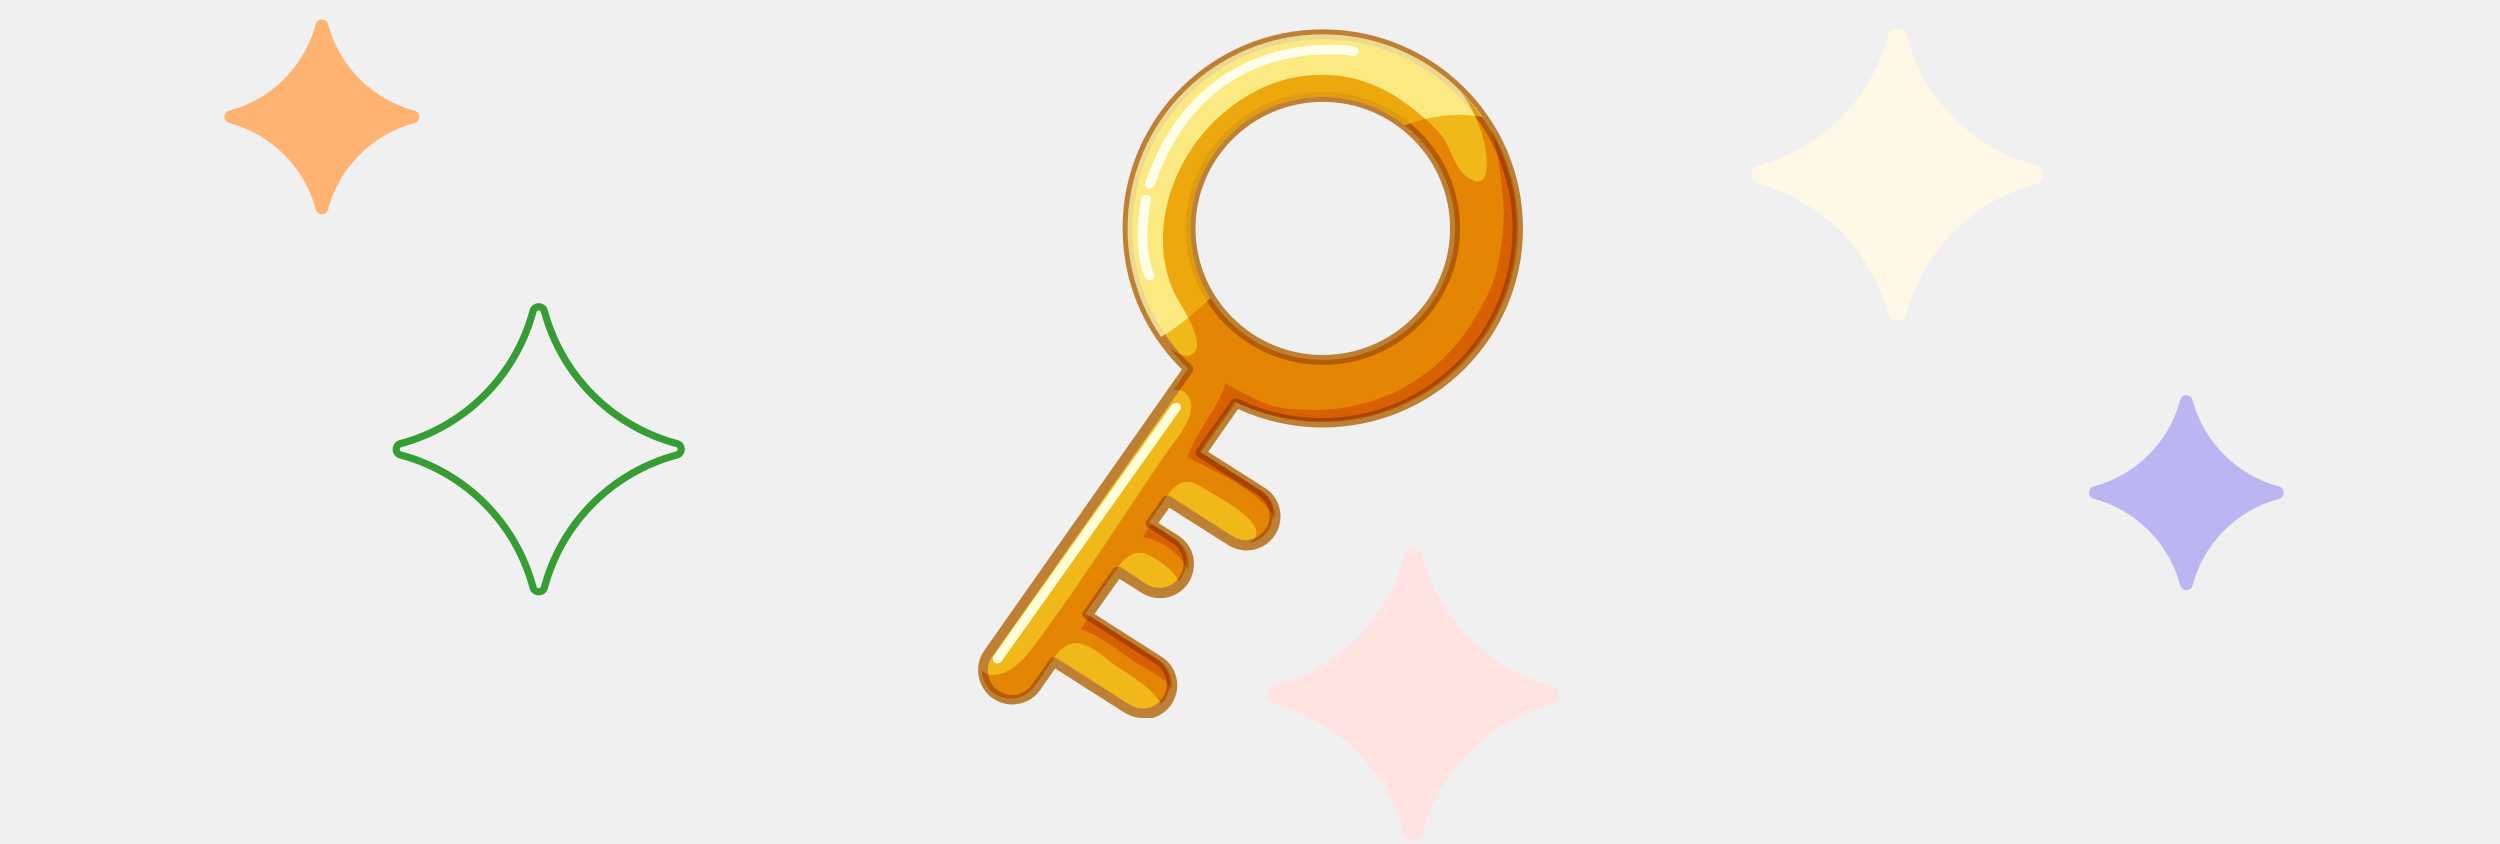
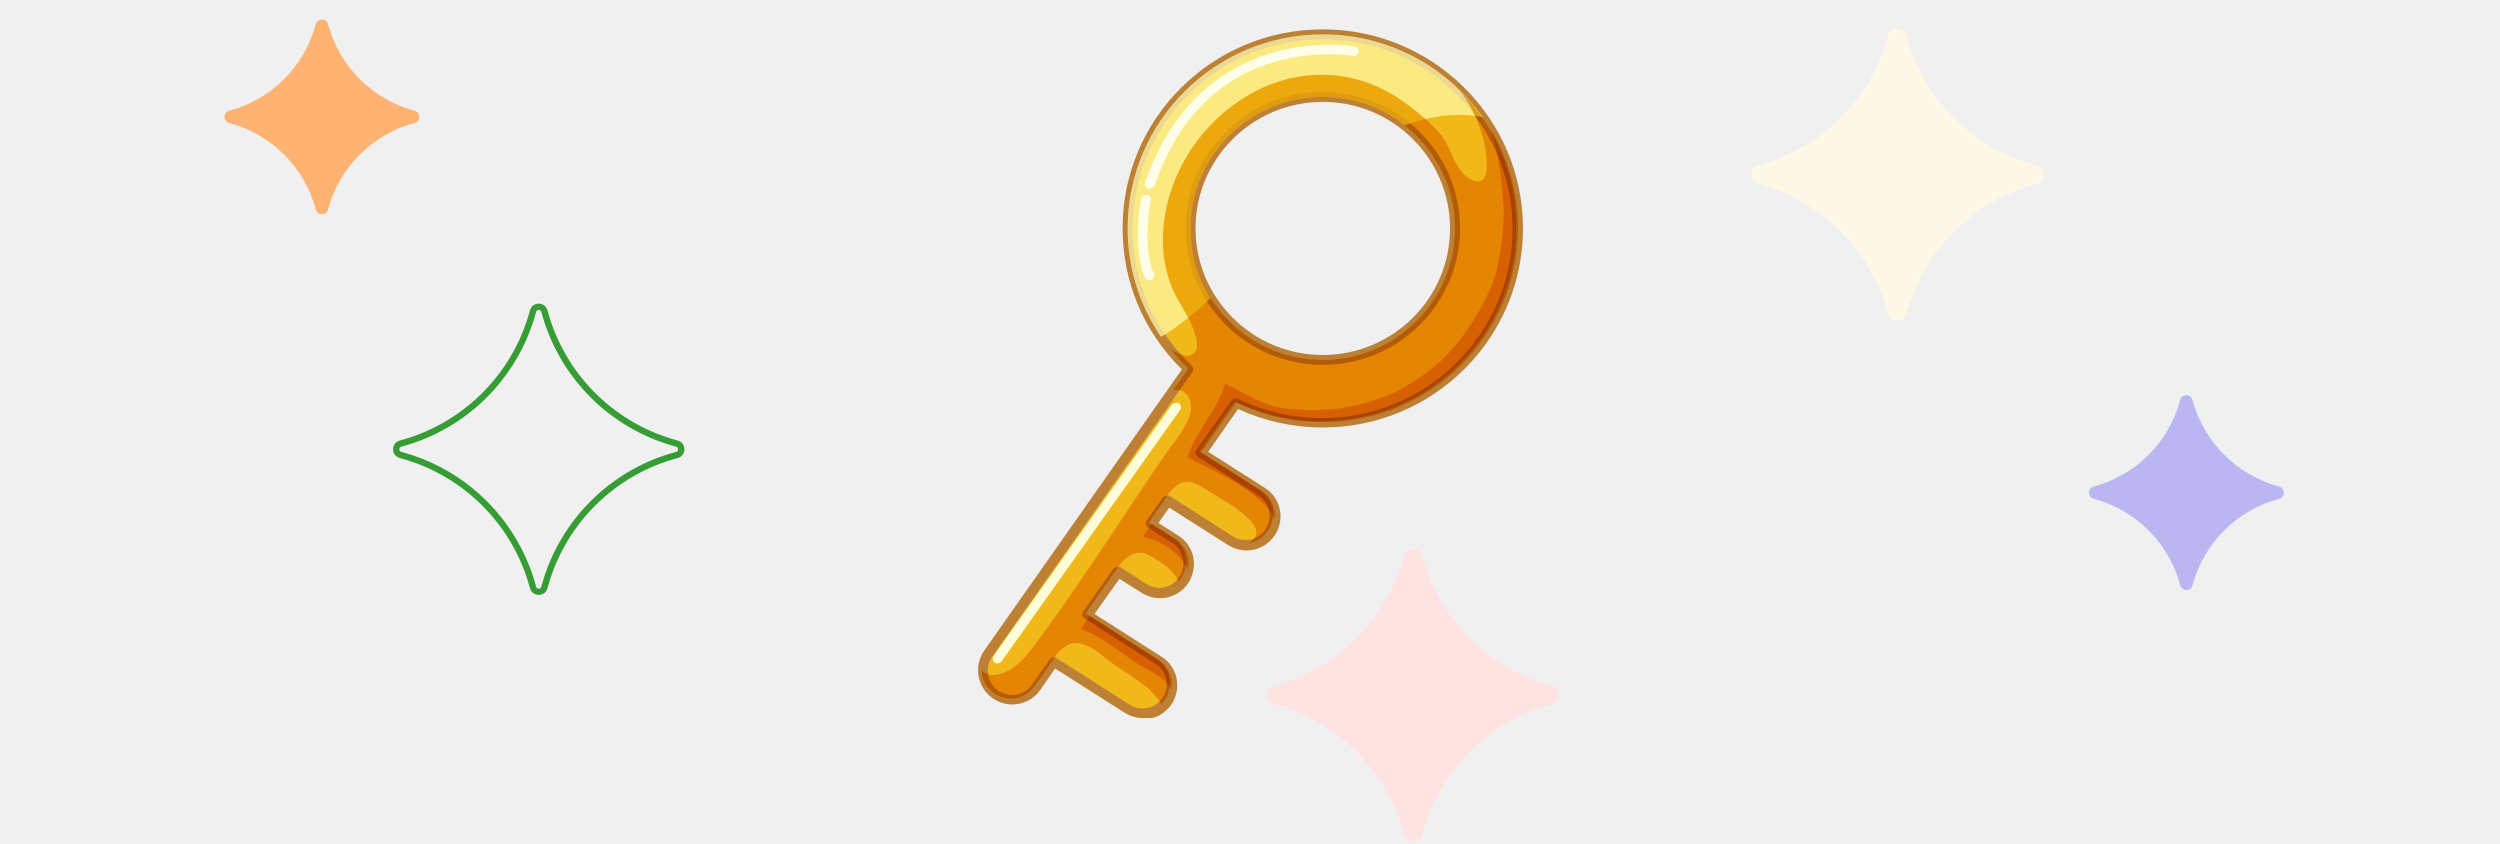
<svg xmlns="http://www.w3.org/2000/svg" width="394" height="133" viewBox="0 0 394 133" fill="none">
  <path d="M224.156 87.608C223.761 86.129 221.661 86.129 221.266 87.608C218.597 97.607 210.787 105.416 200.789 108.085C199.309 108.48 199.309 110.58 200.789 110.975C210.787 113.645 218.597 121.454 221.266 131.452C221.661 132.932 223.761 132.932 224.156 131.452C226.825 121.454 234.634 113.645 244.633 110.975C246.112 110.58 246.112 108.48 244.633 108.085C234.634 105.416 226.825 97.607 224.156 87.608Z" fill="#FFE3E0" />
  <path d="M49.771 3.802C50.035 2.816 51.434 2.816 51.698 3.802C53.477 10.467 58.683 15.674 65.349 17.453C66.335 17.717 66.335 19.116 65.349 19.38C58.683 21.159 53.477 26.366 51.698 33.031C51.434 34.018 50.035 34.018 49.771 33.031C47.992 26.366 42.785 21.159 36.12 19.38C35.133 19.116 35.133 17.717 36.12 17.453C42.785 15.674 47.992 10.467 49.771 3.802Z" fill="#FFB372" />
  <path d="M345.539 63.026C345.276 62.039 343.876 62.039 343.613 63.026C341.833 69.691 336.627 74.897 329.962 76.677C328.975 76.94 328.975 78.34 329.962 78.603C336.627 80.383 341.833 85.589 343.613 92.255C343.876 93.241 345.276 93.241 345.539 92.255C347.319 85.589 352.525 80.383 359.191 78.603C360.177 78.34 360.177 76.94 359.191 76.677C352.525 74.897 347.319 69.691 345.539 63.026Z" fill="#BBB5F1" />
-   <path d="M84.008 49.031C84.237 48.173 85.394 48.119 85.739 48.871L85.797 49.031C88.476 59.067 96.235 66.94 106.201 69.78L106.678 69.912C107.536 70.142 107.59 71.298 106.839 71.644L106.678 71.701C96.642 74.38 88.769 82.139 85.929 92.106L85.797 92.582C85.567 93.441 84.411 93.494 84.065 92.743L84.008 92.582C81.329 82.546 73.57 74.673 63.603 71.833L63.127 71.701C62.268 71.472 62.215 70.315 62.967 69.97L63.127 69.912C73.163 67.233 81.036 59.474 83.876 49.508L84.008 49.031Z" stroke="#359D33" stroke-width="1.139" />
+   <path d="M84.008 49.031C84.237 48.173 85.394 48.119 85.739 48.871L85.797 49.031C88.476 59.067 96.235 66.94 106.201 69.78L106.678 69.912C107.536 70.142 107.59 71.298 106.839 71.644L106.678 71.701C96.642 74.38 88.769 82.139 85.929 92.106L85.797 92.582C85.567 93.441 84.411 93.494 84.065 92.743L84.008 92.582C81.329 82.546 73.57 74.673 63.603 71.833L63.127 71.701C62.268 71.472 62.215 70.315 62.967 69.97L63.127 69.912C73.163 67.233 81.036 59.474 83.876 49.508L84.008 49.031Z" stroke="#359D33" strokeWidth="1.139" />
  <path d="M300.463 5.606C300.068 4.126 297.969 4.126 297.574 5.606C294.904 15.604 287.095 23.414 277.097 26.083C275.617 26.478 275.617 28.578 277.097 28.973C287.095 31.642 294.904 39.451 297.574 49.45C297.969 50.929 300.068 50.929 300.463 49.45C303.133 39.451 310.942 31.642 320.94 28.973C322.42 28.578 322.42 26.478 320.94 26.083C310.942 23.414 303.133 15.604 300.463 5.606Z" fill="#FFF8E6" />
  <g clip-path="url(#clip0_2162_5025)">
    <path d="M208.469 5.407C191.481 5.407 177.705 19.107 177.705 36C177.705 44.731 181.416 52.61 187.341 58.217L155.719 103.077C154.292 105.136 154.792 107.975 156.862 109.466C157.647 110.034 158.575 110.317 159.503 110.317C160.93 110.317 162.358 109.608 163.286 108.33L166.07 104.355L177.562 111.666C178.347 112.163 179.203 112.376 180.06 112.376C181.559 112.376 183.058 111.666 183.915 110.247C185.271 108.117 184.7 105.278 182.558 103.929L171.352 96.76L176.134 89.946L180.203 92.572C180.988 93.069 181.845 93.282 182.701 93.282C184.2 93.282 185.699 92.501 186.556 91.153C187.912 89.023 187.269 86.184 185.199 84.835L181.416 82.422L183.986 78.731L193.836 85.048C194.622 85.545 195.478 85.758 196.335 85.758C197.834 85.758 199.333 85.048 200.189 83.629C201.545 81.499 200.974 78.66 198.833 77.311L189.268 71.207L194.836 63.328C198.904 65.315 203.544 66.451 208.469 66.451C225.458 66.451 239.234 52.752 239.234 35.858C239.234 18.965 225.458 5.407 208.469 5.407ZM208.469 56.727C196.977 56.727 187.626 47.428 187.626 36C187.626 24.572 196.977 15.274 208.469 15.274C219.961 15.274 229.312 24.572 229.312 36C229.312 47.428 219.961 56.727 208.469 56.727Z" fill="#F1B81A" />
    <path d="M180.133 113.156C179.133 113.156 178.134 112.872 177.206 112.305L166.285 105.348L163.929 108.755C162.93 110.175 161.288 111.027 159.504 111.027C158.433 111.027 157.362 110.672 156.434 110.033C154.007 108.33 153.436 104.993 155.078 102.58L186.271 58.217C180.204 52.254 176.92 44.376 176.92 35.929C176.92 18.68 191.054 4.626 208.47 4.626C225.887 4.626 240.02 18.68 240.02 36C240.02 53.319 225.887 67.373 208.47 67.373C203.831 67.373 199.334 66.38 195.122 64.463L190.411 71.206L199.334 76.885C201.832 78.447 202.546 81.783 200.975 84.267C199.976 85.829 198.263 86.751 196.479 86.751C195.479 86.751 194.48 86.467 193.552 85.9L184.273 80.008L182.559 82.421L185.7 84.409C186.914 85.19 187.77 86.396 188.056 87.745C188.341 89.165 188.056 90.584 187.342 91.791C186.343 93.353 184.629 94.275 182.845 94.275C181.846 94.275 180.846 93.991 179.918 93.424L176.421 91.223L172.495 96.76L183.059 103.503C185.557 105.064 186.271 108.401 184.701 110.885C183.702 112.446 181.988 113.369 180.204 113.369L180.133 113.156ZM166.071 103.574C166.071 103.574 166.356 103.574 166.499 103.716L177.991 111.027C178.634 111.453 179.347 111.666 180.061 111.666C181.346 111.666 182.559 111.027 183.273 109.891C184.415 108.117 183.916 105.774 182.131 104.639L170.925 97.469C170.925 97.469 170.639 97.186 170.568 96.973C170.568 96.76 170.568 96.547 170.71 96.405L175.493 89.591C175.493 89.591 176.207 89.165 176.564 89.378L180.632 92.004C181.275 92.43 181.988 92.643 182.702 92.643C183.987 92.643 185.201 92.004 185.914 90.868C186.485 90.016 186.628 89.023 186.414 87.958C186.2 86.964 185.629 86.112 184.701 85.545L180.918 83.131C180.918 83.131 180.632 82.847 180.561 82.634C180.561 82.421 180.561 82.209 180.704 82.067L183.273 78.376C183.273 78.376 183.987 77.95 184.344 78.162L194.194 84.48C194.837 84.906 195.551 85.119 196.264 85.119C197.549 85.119 198.763 84.48 199.477 83.344C200.619 81.57 200.119 79.227 198.334 78.092L188.77 71.987C188.77 71.987 188.484 71.703 188.413 71.49C188.413 71.277 188.413 71.064 188.555 70.922L194.123 63.044C194.123 63.044 194.765 62.618 195.122 62.831C199.262 64.889 203.759 65.883 208.399 65.883C224.959 65.883 238.379 52.467 238.379 36.071C238.379 19.674 225.031 6.188 208.47 6.188C191.91 6.188 178.491 19.532 178.491 36C178.491 44.304 181.846 51.971 187.842 57.649C188.127 57.933 188.127 58.359 187.913 58.643L156.363 103.503C155.15 105.206 155.578 107.62 157.291 108.826C157.933 109.252 158.719 109.536 159.504 109.536C160.789 109.536 161.931 108.897 162.644 107.904L165.428 103.929C165.428 103.929 165.785 103.574 166.071 103.574ZM208.47 57.507C196.55 57.507 186.842 47.853 186.842 36C186.842 24.146 196.55 14.492 208.47 14.492C220.391 14.492 230.099 24.146 230.099 36C230.099 47.853 220.391 57.507 208.47 57.507ZM208.47 16.054C197.406 16.054 188.413 24.998 188.413 36C188.413 47.002 197.406 55.945 208.47 55.945C219.534 55.945 228.528 47.002 228.528 36C228.528 24.998 219.534 16.054 208.47 16.054Z" fill="#BD8034" />
    <g style="mix-blend-mode:screen" opacity="0.71">
      <path d="M183.059 53.036C185.485 51.616 187.627 49.842 189.697 47.996C190.054 47.641 190.411 47.286 190.768 47.002C188.769 43.808 187.627 40.046 187.627 36C187.627 24.572 196.978 15.274 208.47 15.274C213.395 15.274 217.892 16.977 221.39 19.745C222.032 19.532 222.674 19.32 223.317 19.107C226.672 18.113 230.241 17.758 233.667 18.468C228.171 10.589 218.891 5.407 208.47 5.407C191.481 5.407 177.705 19.107 177.705 36C177.705 42.318 179.632 48.209 182.987 53.107C182.987 53.107 182.987 53.107 183.059 53.107V53.036Z" fill="#FFF8A3" />
    </g>
    <g style="mix-blend-mode:multiply">
      <path d="M229.956 14.066C231.241 15.77 232.312 17.686 233.097 19.745C233.811 21.661 234.31 23.862 234.31 25.92C234.31 26.63 234.31 27.411 233.882 28.05C233.525 28.617 232.954 28.689 232.312 28.476C231.17 28.121 230.313 27.198 229.742 26.204C228.957 24.927 228.529 23.578 227.815 22.3C227.387 21.59 226.887 20.951 226.316 20.384C225.745 19.745 225.102 19.106 224.389 18.538C223.104 17.402 221.747 16.409 220.32 15.415C217.679 13.711 214.681 12.505 211.54 12.008C208.828 11.653 205.973 11.724 203.26 12.363C198.406 13.498 194.052 16.267 190.626 19.887C187.2 23.507 184.773 28.121 183.773 32.947C183.274 35.361 183.131 37.845 183.416 40.329C183.559 41.536 183.845 42.743 184.202 43.95C184.487 44.872 184.844 45.724 185.272 46.576C186.272 48.35 187.414 50.054 188.128 51.97C188.556 53.177 189.27 55.519 187.485 56.016C186.7 56.229 185.843 55.803 185.201 55.448C184.844 55.236 184.559 55.023 184.273 54.81C185.201 55.945 186.2 57.081 187.271 58.075L184.915 61.482C185.415 61.34 185.986 61.411 186.414 61.624C187.128 62.05 187.556 62.901 187.699 63.682C187.842 64.889 187.342 66.096 186.771 67.089C186.129 68.296 185.272 69.432 184.416 70.567C183.559 71.703 179.776 77.311 178.705 78.943C176.493 82.279 174.28 85.615 172.067 88.881C169.854 92.146 167.641 95.411 165.286 98.605C164.715 99.386 164.144 100.238 163.501 101.018C163.002 101.657 162.573 102.367 162.002 103.006C161.289 103.929 160.432 104.709 159.504 105.348C158.219 106.2 156.363 106.91 154.936 105.845C154.864 105.845 154.793 105.703 154.722 105.632C154.722 107.052 155.435 108.4 156.649 109.252C157.434 109.82 158.362 110.104 159.29 110.104C160.718 110.104 162.145 109.394 163.073 108.116L165.857 104.142C165.857 104.142 166.142 103.645 166.357 103.361C166.714 102.864 167.07 102.438 167.57 102.083C168.498 101.302 169.711 101.16 170.854 101.586C172.067 102.012 173.138 102.793 174.137 103.645C174.779 104.142 175.422 104.638 176.064 105.064C177.421 105.916 178.705 106.768 179.919 107.691C180.633 108.187 181.275 108.755 181.846 109.394C182.274 109.891 182.703 110.388 182.988 110.956C183.202 110.743 183.416 110.459 183.631 110.175C184.987 108.046 184.416 105.206 182.274 103.858L171.068 96.689L175.85 89.874H175.922C176.278 89.165 176.849 88.526 177.492 87.958C177.992 87.532 178.634 87.177 179.348 87.106C179.776 87.106 180.276 87.106 180.633 87.319C181.703 87.745 182.631 88.384 183.488 89.022C184.344 89.661 185.272 90.513 185.701 91.578C185.701 91.578 185.701 91.649 185.701 91.72C185.843 91.507 186.057 91.294 186.2 91.081C187.556 88.952 186.914 86.112 184.844 84.764L181.061 82.35L183.631 78.659C183.631 78.659 183.845 78.375 183.916 78.162C184.487 77.311 185.201 76.53 186.129 76.104C187.2 75.678 188.27 76.104 189.198 76.601C190.055 77.098 190.84 77.665 191.697 78.162C192.91 78.872 194.123 79.582 195.266 80.434C195.837 80.86 196.408 81.357 196.907 81.853C197.336 82.279 197.692 82.776 197.907 83.344C198.049 83.841 198.049 84.338 197.764 84.764C197.55 85.119 197.121 85.403 196.764 85.615C197.978 85.403 199.12 84.693 199.905 83.557C201.261 81.427 200.69 78.588 198.549 77.24L188.984 71.135L194.552 63.256C198.62 65.244 203.26 66.379 208.185 66.379C225.174 66.379 238.95 52.68 238.95 35.787C238.95 27.198 235.381 19.461 229.671 13.853L229.956 14.066ZM208.471 56.726C196.979 56.726 187.628 47.428 187.628 36C187.628 24.572 196.979 15.273 208.471 15.273C219.963 15.273 229.314 24.572 229.314 36C229.314 47.428 219.963 56.726 208.471 56.726Z" fill="#F1B81A" />
    </g>
    <g style="mix-blend-mode:multiply">
      <path d="M234.881 20.242C235.595 22.3 236.095 24.501 236.38 26.63C236.594 28.263 236.737 29.824 236.88 31.457C237.023 32.947 237.023 34.509 236.88 36C236.594 39.052 236.166 42.743 234.881 45.511C232.597 50.551 229.385 55.307 224.959 58.643C220.534 61.908 216.822 63.398 211.397 64.321C208.685 64.747 203.474 64.747 200.762 64.037C198.049 63.257 195.622 61.695 193.124 60.488C191.768 64.676 188.556 67.941 187.128 72.058C188.341 72.697 189.626 73.336 190.911 73.975C193.909 75.465 196.978 77.169 199.334 79.582C199.976 80.221 200.547 81.002 200.904 81.783C201.118 80.079 200.333 78.376 198.834 77.382L189.269 71.277L194.837 63.398C198.906 65.386 203.545 66.522 208.471 66.522C225.459 66.522 239.235 52.822 239.235 35.929C239.235 30.179 237.594 24.785 234.81 20.171L234.881 20.242Z" fill="#F1B81A" />
    </g>
    <g style="mix-blend-mode:multiply">
      <path d="M180.133 84.622C180.989 84.764 181.775 85.048 182.56 85.403C184.273 86.254 185.915 87.532 186.914 89.165C187.057 89.378 187.128 89.591 187.199 89.733C187.628 87.887 186.843 85.971 185.201 84.906L181.489 82.564C181.489 82.564 181.418 82.705 181.346 82.776C180.918 83.344 180.49 83.983 180.133 84.622Z" fill="#F1B81A" />
    </g>
    <g style="mix-blend-mode:multiply">
      <path d="M174.85 101.515C176.207 102.438 177.42 103.361 178.776 104.284C179.419 104.709 180.061 105.064 180.704 105.419C181.275 105.703 181.846 106.058 182.417 106.413C183.273 106.981 184.13 107.691 184.558 108.613C184.915 106.839 184.13 104.993 182.488 103.929L171.71 97.043C171.21 97.753 170.782 98.463 170.354 99.173C171.924 99.67 173.351 100.522 174.708 101.444L174.85 101.515Z" fill="#F1B81A" />
    </g>
    <g style="mix-blend-mode:screen">
      <path d="M157.22 104.568C157.22 104.568 156.934 104.568 156.792 104.426C156.435 104.213 156.363 103.716 156.577 103.361L184.701 63.754C184.701 63.754 185.415 63.328 185.772 63.541C186.129 63.754 186.2 64.25 185.986 64.605L157.862 104.213C157.862 104.213 157.505 104.568 157.22 104.568Z" fill="#FBF9D3" />
    </g>
    <g style="mix-blend-mode:screen">
      <path d="M181.205 29.753C181.205 29.753 181.062 29.753 180.991 29.753C180.563 29.611 180.349 29.186 180.491 28.76C184.988 15.486 193.768 10.376 200.264 8.388C207.33 6.259 213.183 7.323 213.469 7.323C213.897 7.394 214.183 7.82 214.111 8.175C214.04 8.601 213.612 8.885 213.255 8.814C213.183 8.814 207.402 7.82 200.692 9.808C191.769 12.505 185.488 19.035 181.99 29.186C181.848 29.47 181.562 29.682 181.276 29.682L181.205 29.753Z" fill="#FBF9D3" />
    </g>
    <g style="mix-blend-mode:screen">
      <path d="M181.132 44.234C181.132 44.234 180.561 44.092 180.418 43.737C178.348 38.697 179.775 31.599 179.847 31.315C179.918 30.889 180.346 30.676 180.775 30.747C181.203 30.818 181.488 31.244 181.346 31.67C181.346 31.67 179.918 38.626 181.845 43.169C181.988 43.524 181.845 44.021 181.417 44.163C181.346 44.163 181.203 44.163 181.132 44.163V44.234Z" fill="#FBF9D3" />
    </g>
  </g>
  <defs>
    <clipPath id="clip0_2162_5025">
      <rect width="85.87" height="108.53" fill="white" transform="translate(154.151 4.62598)" />
    </clipPath>
  </defs>
</svg>
